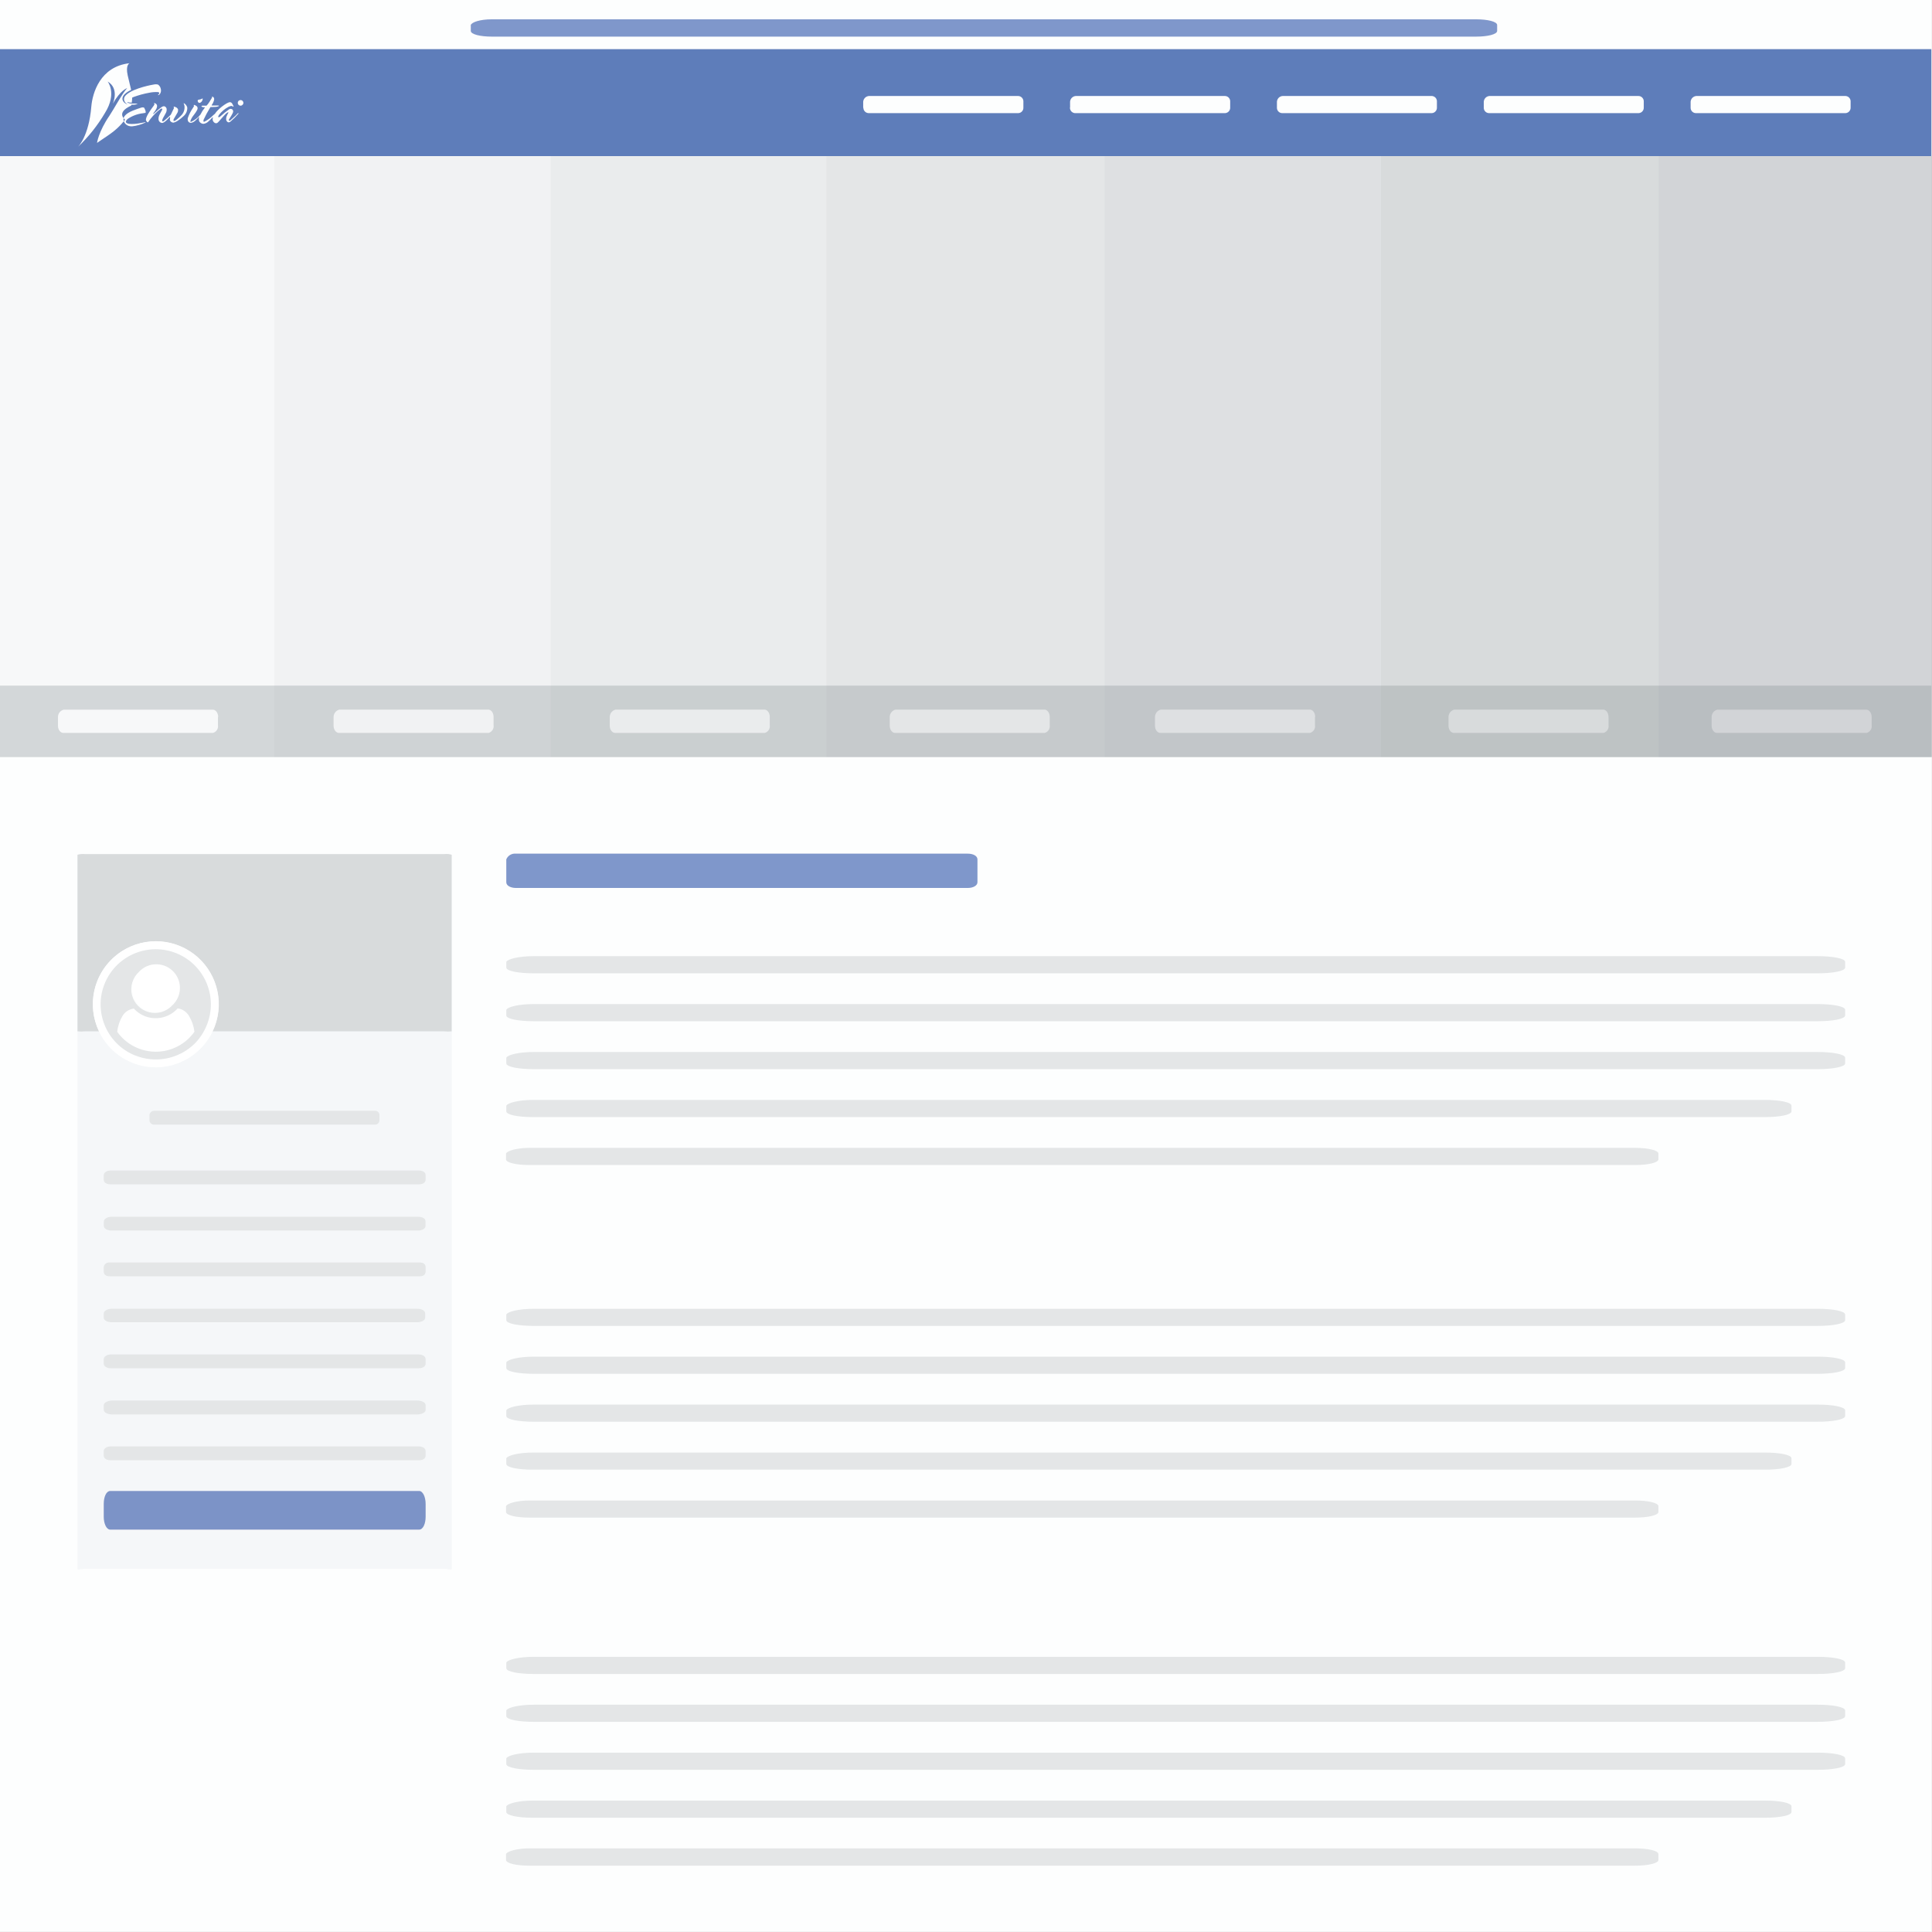
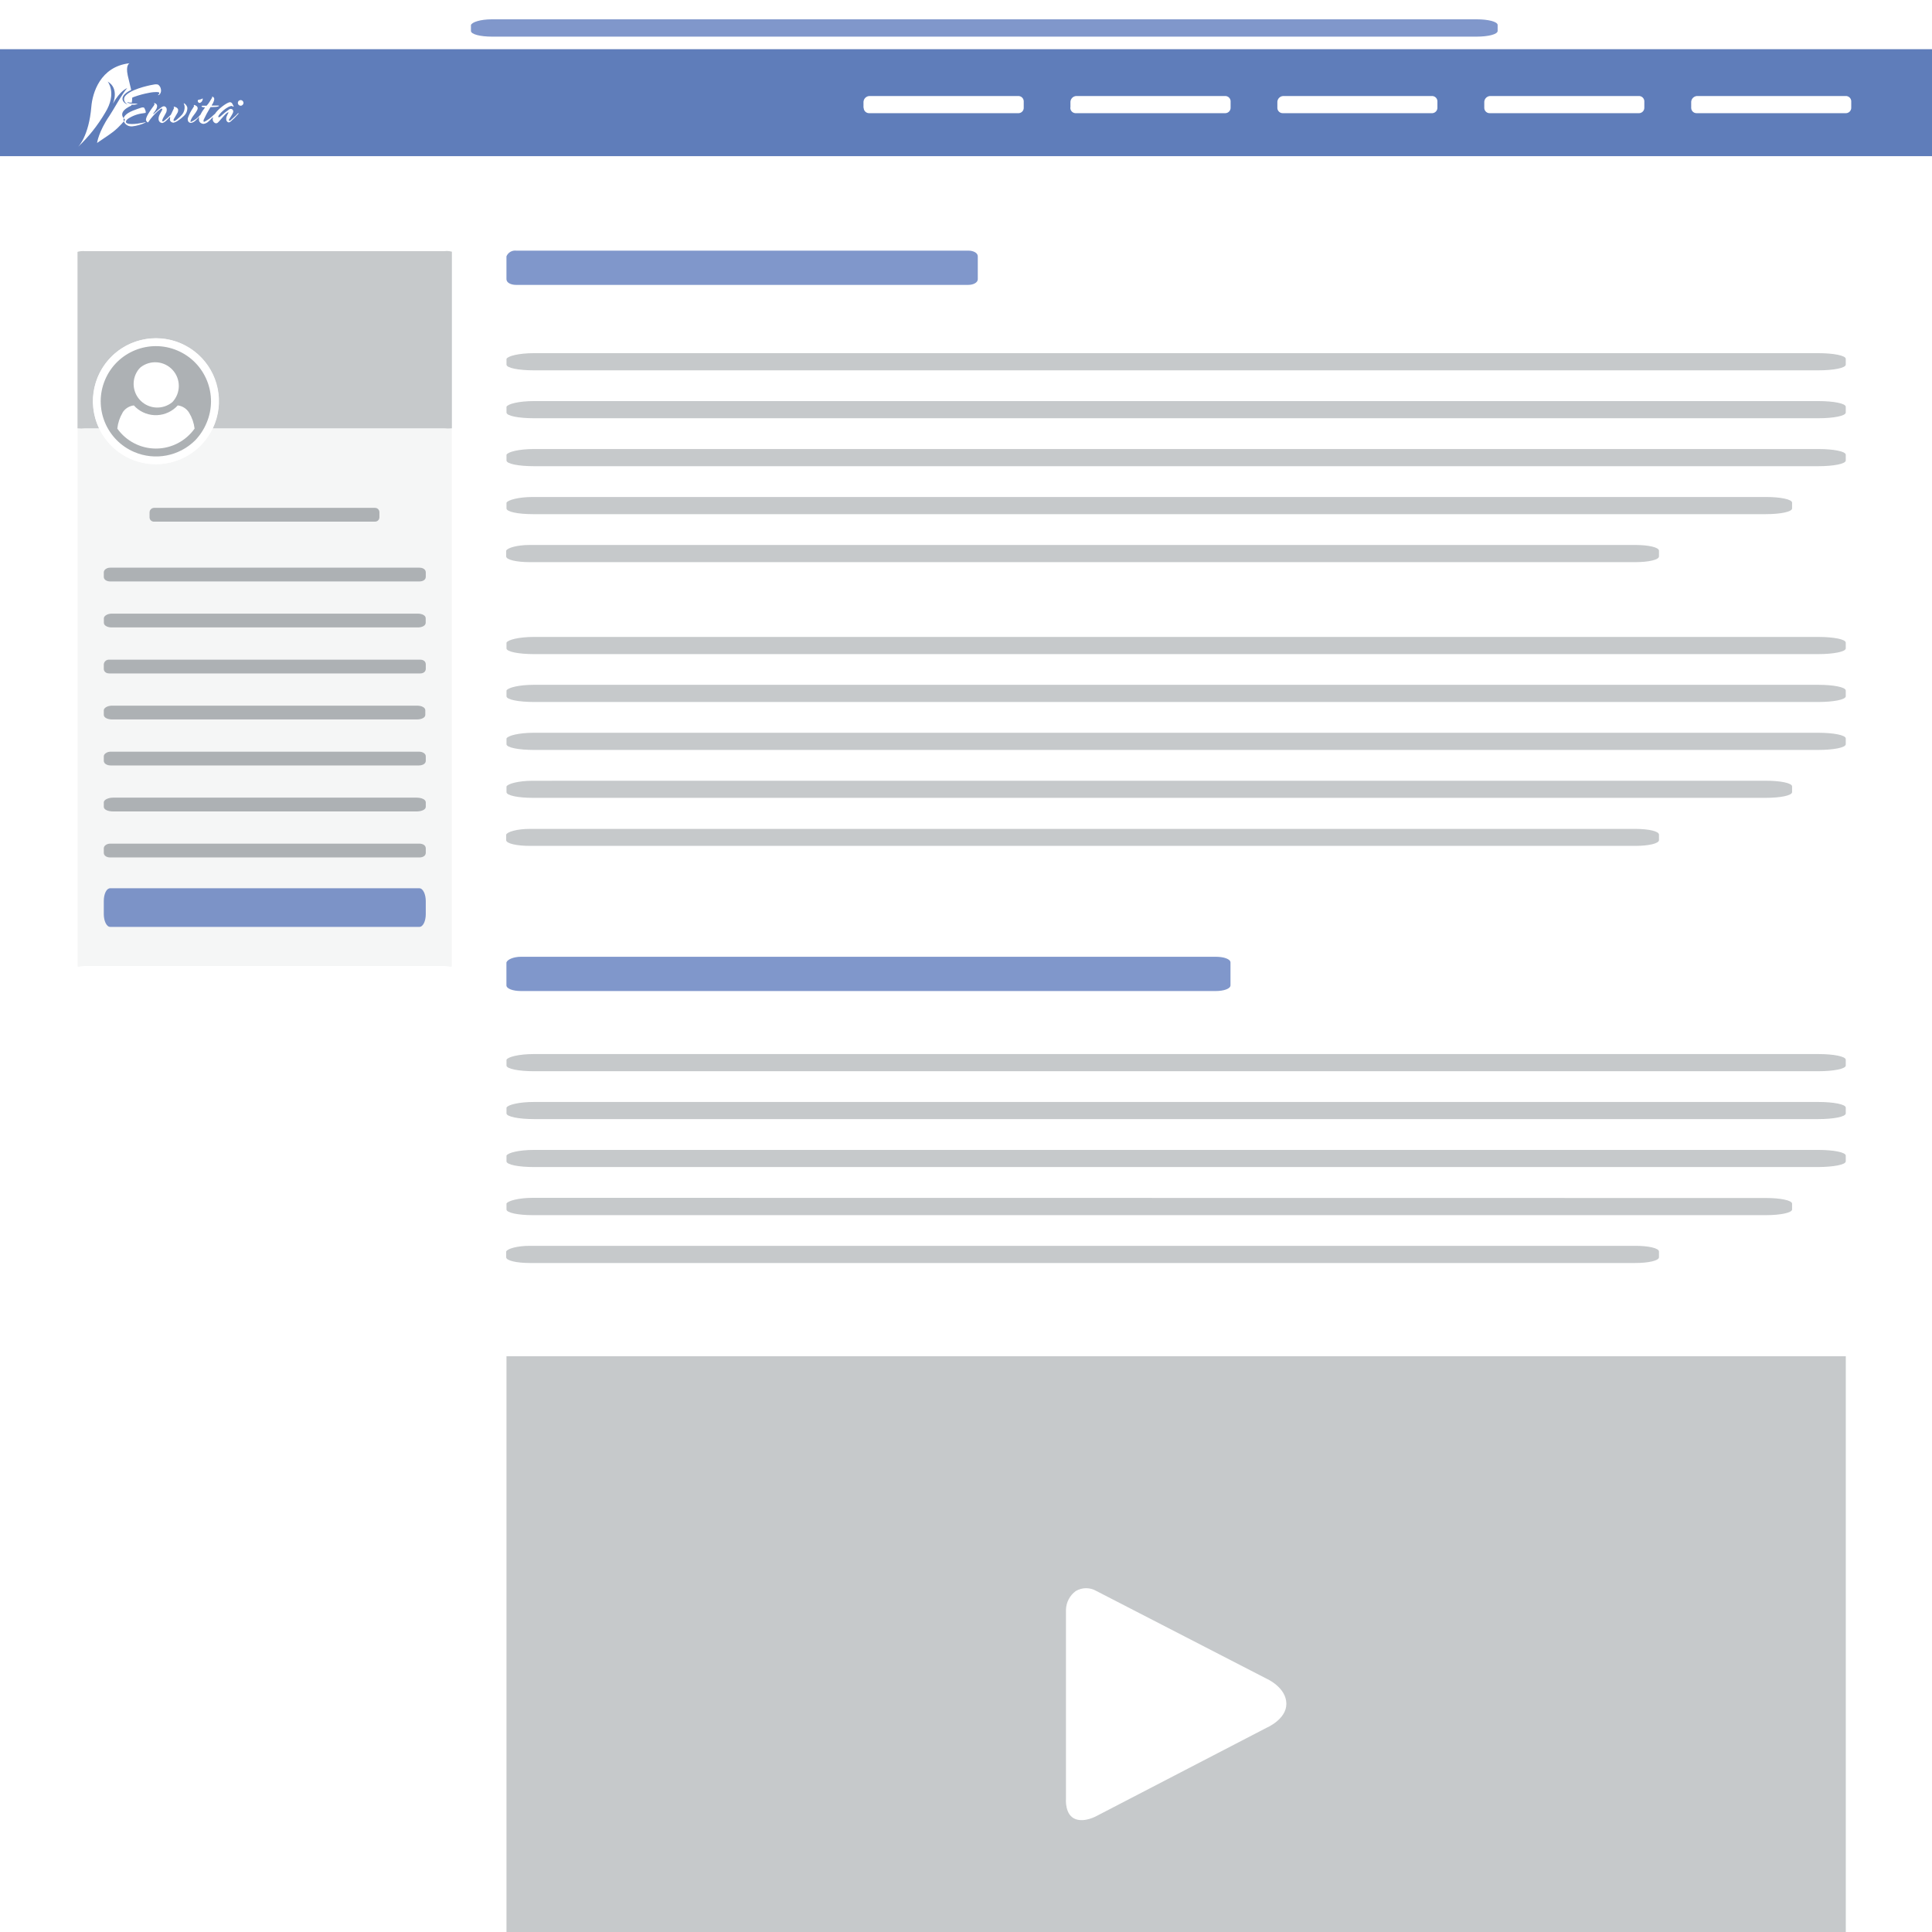
- <svg xmlns="http://www.w3.org/2000/svg" viewBox="0 0 500.17 500">
-   <g id="43ed68b1-4323-469d-b6e3-fbfd8983d983" data-name="Layer 5">
-     <rect width="500" height="500" fill="#fdfefe" />
+ <svg xmlns="http://www.w3.org/2000/svg" viewBox="0 0 500 500">
+   <g id="cd578768-1cd5-4e3f-805a-12860c86fe86" data-name="Layer 5">
+     <rect width="500" height="500" fill="#fff" />
  </g>
-   <g id="c49b2093-3951-48d4-a180-7d50352500a3" data-name="Envita">
-     <rect y="40.41" width="71" height="155.59" fill="#80888e" opacity="0.05" />
-     <rect x="71" y="40.41" width="71.57" height="155.59" fill="#80888e" opacity="0.1" />
-     <rect x="142.57" y="40.41" width="71.33" height="155.59" fill="#80888e" opacity="0.15" />
-     <rect x="213.91" y="40.41" width="72.06" height="155.59" fill="#80888e" opacity="0.2" />
-     <rect x="285.96" y="40.41" width="71.54" height="155.59" fill="#80888e" opacity="0.25" />
-     <rect x="357.5" y="40.41" width="71.87" height="155.59" fill="#80888e" opacity="0.3" />
-     <rect x="429.37" y="40.41" width="70.8" height="155.59" fill="#80888e" opacity="0.35" />
-     <path d="M115,267H55a16.24,16.24,0,0,1-29.39,0H22a8.9,8.9,0,0,1-1.94,0V406.14c0,.43.72,0,1.94,0h93c1.16,0,1.94.43,1.94,0V267A9.14,9.14,0,0,1,115,267ZM38.7,288.76a1.2,1.2,0,0,1,1.19-1.19H97a1.13,1.13,0,0,1,1.19,1.19V290A1.12,1.12,0,0,1,97,291.14H39.89A1.12,1.12,0,0,1,38.7,290ZM26.86,340c0-.59.95-1.19,2.14-1.19h78.93c1.19,0,2.14.48,2.14,1.19v1.19c0,.72-.95,1.19-2.14,1.19H29c-1.19,0-2.14-.47-2.14-1.19Zm83.33,52.74c0,1.79-.71,3.33-1.67,3.33h-80c-.95,0-1.66-1.54-1.66-3.33v-3.33c0-1.91.71-3.34,1.66-3.34h80c1,0,1.67,1.55,1.67,3.34Zm0-15.83c0,.71-.71,1.19-1.67,1.19h-80c-.95,0-1.66-.48-1.66-1.19v-1.19c0-.6.71-1.19,1.66-1.19h80c1,0,1.67.47,1.67,1.19Zm0-11.91c0,.72-1.07,1.19-2.38,1.19H29.24c-1.31,0-2.38-.47-2.38-1.19v-1.19c0-.59,1.07-1.19,2.38-1.19h78.57c1.31,0,2.38.48,2.38,1.19Zm0-11.9c0,.71-.83,1.19-1.78,1.19H28.64c-.95,0-1.78-.48-1.78-1.19v-1.19c0-.6.83-1.19,1.78-1.19h79.77c1,0,1.78.47,1.78,1.19Zm0-23.81c0,.71-.59,1.19-1.43,1.19H28.29c-.84,0-1.43-.48-1.43-1.19v-1.19a1.33,1.33,0,0,1,1.43-1.19h80.47c.84,0,1.43.47,1.43,1.19Zm0-11.91c0,.72-1,1.19-2,1.19H28.88c-1.07,0-2-.47-2-1.19v-1.19c0-.59.95-1.19,2-1.19h79.29c1.07,0,2,.48,2,1.19Zm0-11.9c0,.71-.71,1.19-1.67,1.19h-80c-.95,0-1.66-.48-1.66-1.19v-1.19c0-.6.71-1.19,1.66-1.19h80c1,0,1.67.47,1.67,1.19Z" fill="#d6dde6" fill-opacity="0.7" opacity="0.3" />
-     <path d="M115,221.11H22a5.38,5.38,0,0,0-1.94.17V267A8.9,8.9,0,0,0,22,267h3.62A16.28,16.28,0,1,1,55,267h60a9.14,9.14,0,0,0,1.94,0V221.28A4.87,4.87,0,0,0,115,221.11Z" fill="#80888e" opacity="0.3" />
+   <g id="125fbc95-7e2b-4485-a225-922f275e9ca6" data-name="Envita">
+     <path d="M115,110.81H55a16.24,16.24,0,0,1-29.39,0H22a8.9,8.9,0,0,1-1.94,0V250c0,.43.72,0,1.94,0h93c1.16,0,1.94.43,1.94,0V110.81A9.14,9.14,0,0,1,115,110.81ZM38.7,132.62a1.2,1.2,0,0,1,1.19-1.19H97a1.13,1.13,0,0,1,1.19,1.19v1.19A1.12,1.12,0,0,1,97,135H39.89a1.12,1.12,0,0,1-1.19-1.19ZM26.86,183.81c0-.59.95-1.19,2.14-1.19h78.93c1.19,0,2.14.48,2.14,1.19V185c0,.72-.95,1.19-2.14,1.19H29c-1.19,0-2.14-.47-2.14-1.19Zm83.33,52.74c0,1.78-.71,3.33-1.67,3.33h-80c-.95,0-1.66-1.55-1.66-3.33v-3.33c0-1.91.71-3.34,1.66-3.34h80c1,0,1.67,1.55,1.67,3.34Zm0-15.83c0,.71-.71,1.19-1.67,1.19h-80c-.95,0-1.66-.48-1.66-1.19v-1.19c0-.6.71-1.2,1.66-1.2h80c1,0,1.67.48,1.67,1.2Zm0-11.91c0,.72-1.07,1.19-2.38,1.19H29.24c-1.31,0-2.38-.47-2.38-1.19v-1.19c0-.59,1.07-1.19,2.38-1.19h78.57c1.31,0,2.38.48,2.38,1.19Zm0-11.9c0,.71-.83,1.19-1.78,1.19H28.64c-.95,0-1.78-.48-1.78-1.19v-1.19c0-.6.83-1.19,1.78-1.19h79.77c1,0,1.78.47,1.78,1.19Zm0-23.81c0,.71-.59,1.19-1.43,1.19H28.29c-.84,0-1.43-.48-1.43-1.19v-1.19a1.33,1.33,0,0,1,1.43-1.19h80.47c.84,0,1.43.47,1.43,1.19Zm0-11.91c0,.72-1,1.19-2,1.19H28.88c-1.07,0-2-.47-2-1.19V160c0-.59.95-1.19,2-1.19h79.29c1.07,0,2,.48,2,1.19Zm0-11.9c0,.71-.71,1.19-1.67,1.19h-80c-.95,0-1.66-.48-1.66-1.19V148.1c0-.6.71-1.19,1.66-1.19h80c1,0,1.67.47,1.67,1.19Z" fill="#5b6369" opacity="0.06" />
+     <path d="M115,65H22a5.38,5.38,0,0,0-1.94.17v45.67a8.9,8.9,0,0,0,1.94,0h3.62a16.28,16.28,0,1,1,29.39,0h60a9.14,9.14,0,0,0,1.94,0V65.14A4.87,4.87,0,0,0,115,65Z" fill="#5b6369" opacity="0.35" />
    <path d="M0,40.41H500V12.73H0Zm437.68-12.6V26.33a1.61,1.61,0,0,1,1.48-1.48h38.46a1.39,1.39,0,0,1,1.48,1.29v1.67a1.4,1.4,0,0,1-1.3,1.48H439.16a1.39,1.39,0,0,1-1.48-1.3A.54.54,0,0,1,437.68,27.81Zm-53.55,0V26.33a1.59,1.59,0,0,1,1.48-1.48h38.46a1.39,1.39,0,0,1,1.48,1.29v1.67a1.4,1.4,0,0,1-1.3,1.48H385.61a1.39,1.39,0,0,1-1.48-1.3A.54.54,0,0,1,384.13,27.81Zm-53.55,0V26.33a1.59,1.59,0,0,1,1.48-1.48h38.46A1.39,1.39,0,0,1,372,26.14v1.67a1.4,1.4,0,0,1-1.3,1.48H332.06a1.39,1.39,0,0,1-1.48-1.3A.54.54,0,0,1,330.58,27.81Zm-53.55,0V26.33a1.59,1.59,0,0,1,1.48-1.48H317a1.39,1.39,0,0,1,1.48,1.29v1.67a1.4,1.4,0,0,1-1.3,1.48H278.51A1.39,1.39,0,0,1,277,28,.54.54,0,0,1,277,27.81Zm-53.56,0V26.33A1.61,1.61,0,0,1,225,24.85h38.47a1.39,1.39,0,0,1,1.47,1.29.6.6,0,0,1,0,.19v1.48a1.38,1.38,0,0,1-1.29,1.48H225a1.4,1.4,0,0,1-1.48-1.3ZM37.62,29.23s-.18,0-.54.08a8.92,8.92,0,0,0-4,1.46c-.25.21-.86.81-.21,1.13,1.15.57,4.63-.25,4.71-.27s.12,0,.09.08a10.5,10.5,0,0,1-3.47,1,2.69,2.69,0,0,1-.69-.06A2,2,0,0,1,32,31.24a1.45,1.45,0,0,1,.38-1.34c.83-1,3.13-1.68,4.06-2s1,.19,1,.25a1.87,1.87,0,0,1,.28.82C37.74,29.18,37.66,29.21,37.62,29.23ZM62.28,25.9a.73.73,0,1,1-.73.73A.73.73,0,0,1,62.28,25.9ZM51.19,26c0-.13.16-.18.36-.21a2,2,0,0,0,.64-.18c.11-.06.18-.14.23-.12s.07.07.06.14a1.37,1.37,0,0,1-.21.58,1,1,0,0,1-.58.43.46.46,0,0,1-.41-.22A.45.45,0,0,1,51.19,26Zm-2.56,4.53A10.55,10.55,0,0,1,49.91,28c.06-.1.28-.44.32-.53s0-.11-.07-.14a.1.1,0,0,1,0-.13s.11-.06.28,0a3.21,3.21,0,0,1,.37.21.71.71,0,0,1,.35.62c0,.57-1,1.74-1.29,2.15s-.66,1.15-.56,1.3.15.05.28,0a6.46,6.46,0,0,0,2.29-1.8A9.33,9.33,0,0,1,53,27.9s.08-.12.07-.13-.05,0-.1,0a1.26,1.26,0,0,1-.71-.12.18.18,0,0,1-.09-.16c0-.1.15-.13.22-.13h1a.09.09,0,0,0,.07,0,5.31,5.31,0,0,0,.77-1c.19-.29.63-1,.66-1.07s0-.09,0-.13a.09.09,0,0,1,0-.1A.15.15,0,0,1,55,25a1.42,1.42,0,0,1,.26.17.61.61,0,0,1,.19.48,2,2,0,0,1-.25.85c0,.11-.36.64-.4.71s0,.11,0,.11l.75,0h1c.1,0,.11.05.11.08s0,.08-.16.13a2.13,2.13,0,0,1-.63.14l-1.14.05a.38.38,0,0,0-.24,0,.48.48,0,0,0-.09.14A28.79,28.79,0,0,0,52.71,31c0,.11-.09.38,0,.47s.09.08.26,0a8.14,8.14,0,0,0,2.23-1.64c.08-.08.42-.33.45-.38.63-1.08,2.93-2.88,3.82-3a.71.71,0,0,1,.66.41,5.65,5.65,0,0,1,.3.56.12.12,0,0,1,0,.17.09.09,0,0,1-.14,0l-.13-.1a.54.54,0,0,0-.35-.06,3.12,3.12,0,0,0-.68.24,7.56,7.56,0,0,0-2.43,2.07c-.08.12-.28.43-.17.58s.47-.12.64-.29a19.77,19.77,0,0,1,2.19-1.76.74.74,0,0,1,.78.05.71.71,0,0,1,.19.73c0,.21-.86,1.59-1,1.79s-.15.27,0,.39.22,0,.32-.08S60.94,30,61,29.93s.49-.5.56-.58.12-.11.15-.08,0,.1,0,.17a17.45,17.45,0,0,1-2,2c-.12.11-.45.34-.74.17a.84.84,0,0,1-.42-.67,1.8,1.8,0,0,1,.1-.79c.06-.18.43-.9.46-.95s0-.12,0-.14-.07,0-.25.08c-.74.44-2.23,2.51-2.66,2.72a.74.74,0,0,1-.53,0,1.13,1.13,0,0,1-.63-1,1.68,1.68,0,0,1,.06-.4.32.32,0,0,0,0-.13s0,0-.12.09a10,10,0,0,1-1,1,2.25,2.25,0,0,1-1.22.63,1.22,1.22,0,0,1-1.23-.76,2.24,2.24,0,0,1,0-.93.13.13,0,0,0,0-.09s0,0-.08.05a7.61,7.61,0,0,1-.79.82,2.24,2.24,0,0,1-1.17.66.81.81,0,0,1-.79-.4A1.35,1.35,0,0,1,48.63,30.53ZM42.75,27.6a.92.92,0,0,1,.38.54,1.79,1.79,0,0,1-.25,1.21c-.05.1-.62,1.11-.69,1.25s-.31.68-.15.79.29,0,.43-.12a21.37,21.37,0,0,0,1.71-1.53c.12-.12.55-1.2.84-1.73.08-.15,0-.19-.05-.26s0-.17.11-.15a2.51,2.51,0,0,1,.34.11,1.17,1.17,0,0,1,.66.56,1.45,1.45,0,0,1-.13.89c-.11.25-.88,1.45-1,1.72,0,.1-.08.32,0,.41.27.26,1.53-.95,1.87-1.31a3,3,0,0,0,.93-2.63,4.67,4.67,0,0,0-.21-.63s0,0,.08,0a1.79,1.79,0,0,1,.86,1.1,2.71,2.71,0,0,1-.91,2.2A10.82,10.82,0,0,1,46.1,31.2a3.34,3.34,0,0,1-1.14.54.93.93,0,0,1-1-.72c0-.28.13-.65.06-.73s-.06,0-.09,0-1.29,1.59-2,1.54a1,1,0,0,1-.89-1,1.91,1.91,0,0,1,.11-.79,4.4,4.4,0,0,1,.34-.73c.15-.26.31-.56.43-.78s.11-.36,0-.41-.26,0-.4.12-.58.46-.76.61a15.75,15.75,0,0,0-2.29,2.6c0,.11-.09.2-.16.21s-.15,0-.24-.1a1,1,0,0,1-.27-.42c-.23-.74,1.28-2.8,1.71-3.39A3.41,3.41,0,0,0,40,27a.18.18,0,0,0-.1-.18.09.09,0,0,1,.09-.15,2,2,0,0,1,.36.17c.52.39.26,1,.17,1.23a5,5,0,0,1-.57.93c-.12.15-.33.41-.27.47s.1,0,.16-.06.29-.27.55-.5a13.72,13.72,0,0,1,1.52-1.24C42.4,27.37,42.67,27.56,42.75,27.6Zm-19.11,0c.29-3.46,2.26-10.38,9.88-11.23,0,0-1.06.42-.46,3.15.37,1.72.92,3.71.89,3.75s-2.59,1.08-2.21,2.6A1.67,1.67,0,0,0,33.11,27a1.45,1.45,0,0,1-1-1.24c0-.2-.07-.68.73-1.35,2-1.67,6.72-2.5,6.93-2.52a2.45,2.45,0,0,1,1.13,0,1.74,1.74,0,0,1,.73,1.14,1.55,1.55,0,0,1-.22,1.28.71.71,0,0,1-.43.33c-.09,0-.1-.1,0-.16a.85.85,0,0,0,.24-.3c0-.08.07-.29-.33-.34a8.72,8.72,0,0,0-2.3.18,24.5,24.5,0,0,0-3.92,1.06l-.45.19a10.21,10.21,0,0,1-.11,1.31,3.59,3.59,0,0,1-1.19-.18c.14.3.75.43,1.41.41a4.42,4.42,0,0,1,1.31.09c0,.07-.75.19-.82.2a4.65,4.65,0,0,1-.83,0c0,.08,0,.2,0,.22-.42.24-3.86,1.62-1.62,3.68a18.25,18.25,0,0,1-4.31,4c-1,.71-2.25,1.5-2.94,2,0,0,.37-2.9,3.23-7.07,1-1.46,3.34-5.83,4.57-7.12,0,0-1.74.52-3.72,4.05,0,0,1.8-3.92-1.34-5.76,0,0,2.51,3-.66,8.1a40.27,40.27,0,0,1-7,8.81S23,35.35,23.64,27.6Z" fill="#2a51a3" opacity="0.75" />
-     <path d="M250.56,221h-117a2.42,2.42,0,0,0-2.49,1.48v5.92c0,.88,1.11,1.48,2.49,1.48h117c1.36,0,2.49-.6,2.49-1.48v-5.92C253.05,221.59,251.94,221,250.56,221Z" fill="#5674b9" opacity="0.75" />
-     <path d="M470.6,247.54H138.16c-3.86,0-6.75.74-7.08,1.48v1.48c0,.89,3.22,1.48,7.08,1.48H470.6c3.86,0,7.08-.59,7.08-1.48V249C477.68,248.14,474.46,247.54,470.6,247.54Z" fill="#80888e" opacity="0.2" />
+     <path d="M250.56,64.86h-117a2.42,2.42,0,0,0-2.49,1.48v5.92c0,.88,1.11,1.47,2.49,1.47h117c1.36,0,2.49-.59,2.49-1.47V66.34C253.05,65.45,251.94,64.86,250.56,64.86Z" fill="#5674b9" opacity="0.75" />
+     <path d="M314.62,247.61H134.88c-2.07,0-3.59.74-3.82,1.48V255c0,.89,1.71,1.48,3.82,1.48H314.62c2.09,0,3.83-.59,3.83-1.48v-5.91C318.45,248.2,316.74,247.61,314.62,247.61Z" fill="#5674b9" opacity="0.75" />
+     <path d="M470.6,91.4H138.16c-3.86,0-6.75.74-7.08,1.48v1.48c0,.89,3.22,1.48,7.08,1.48H470.6c3.86,0,7.08-.59,7.08-1.48V92.88C477.68,92,474.46,91.4,470.6,91.4Z" fill="#5b6369" opacity="0.35" />
    <path d="M127.3,5c-3,0-5.17.74-5.42,1.48V8c0,.89,2.47,1.48,5.42,1.48H382.16c3,0,5.43-.59,5.43-1.48V6.48c0-.89-2.47-1.48-5.43-1.48Z" fill="#5674b9" opacity="0.75" />
-     <path d="M138.16,264.38H470.6c3.86,0,7.08-.59,7.08-1.48v-1.48c0-.89-3.22-1.48-7.08-1.48H138.16c-3.86,0-6.75.74-7.08,1.48v1.48C131.08,263.79,134.3,264.38,138.16,264.38Z" fill="#80888e" opacity="0.2" />
-     <path d="M477.68,275.31v-1.48c0-.89-3.22-1.48-7.08-1.48H138.16c-3.86,0-6.75.74-7.08,1.48v1.48c0,.89,3.22,1.48,7.08,1.48H470.6C474.46,276.79,477.68,276.2,477.68,275.31Z" fill="#80888e" opacity="0.2" />
-     <path d="M137.87,284.76c-3.71,0-6.48.8-6.79,1.48v1.48c0,.89,3.08,1.48,6.79,1.48H457c3.7,0,6.79-.59,6.79-1.48v-1.48c0-.89-3.09-1.48-6.79-1.48Z" fill="#80888e" opacity="0.2" />
-     <path d="M131,300.13c0,.89,2.76,1.48,6.08,1.48H423.27c3.32,0,6.07-.59,6.07-1.48v-1.48c0-.88-2.75-1.48-6.07-1.48H137.08c-3.22,0-5.79.74-6.08,1.48Z" fill="#80888e" opacity="0.2" />
-     <path d="M470.6,338.83H138.16c-3.86,0-6.75.74-7.08,1.48v1.47c0,.89,3.22,1.48,7.08,1.48H470.6c3.86,0,7.08-.59,7.08-1.48v-1.47C477.68,339.42,474.46,338.83,470.6,338.83Z" fill="#80888e" opacity="0.2" />
-     <path d="M138.16,355.66H470.6c3.86,0,7.08-.59,7.08-1.48V352.7c0-.89-3.22-1.48-7.08-1.48H138.16c-3.86,0-6.75.74-7.08,1.48v1.48C131.08,355.07,134.3,355.66,138.16,355.66Z" fill="#80888e" opacity="0.2" />
-     <path d="M477.68,366.59v-1.48c0-.88-3.22-1.48-7.08-1.48H138.16c-3.86,0-6.75.74-7.08,1.48v1.48c0,.89,3.22,1.48,7.08,1.48H470.6C474.46,368.07,477.68,367.48,477.68,366.59Z" fill="#80888e" opacity="0.2" />
-     <path d="M137.87,376.05c-3.71,0-6.48.79-6.79,1.47V379c0,.89,3.08,1.48,6.79,1.48H457c3.7,0,6.79-.59,6.79-1.48v-1.48c0-.88-3.09-1.47-6.79-1.47Z" fill="#80888e" opacity="0.2" />
-     <path d="M131,391.42c0,.88,2.76,1.47,6.08,1.47H423.27c3.32,0,6.07-.59,6.07-1.47v-1.48c0-.89-2.75-1.48-6.07-1.48H137.08c-3.22,0-5.79.74-6.08,1.48Z" fill="#80888e" opacity="0.2" />
-     <path d="M470.6,428.93H138.16c-3.86,0-6.75.74-7.08,1.48v1.48c0,.89,3.22,1.48,7.08,1.48H470.6c3.86,0,7.08-.59,7.08-1.48v-1.48C477.68,429.52,474.46,428.93,470.6,428.93Z" fill="#80888e" opacity="0.2" />
-     <path d="M138.16,445.76H470.6c3.86,0,7.08-.59,7.08-1.48v-1.47c0-.89-3.22-1.48-7.08-1.48H138.16c-3.86,0-6.75.74-7.08,1.48v1.47C131.08,445.17,134.3,445.76,138.16,445.76Z" fill="#80888e" opacity="0.2" />
-     <path d="M477.68,456.7v-1.48c0-.89-3.22-1.48-7.08-1.48H138.16c-3.86,0-6.75.74-7.08,1.48v1.48c0,.88,3.22,1.48,7.08,1.48H470.6C474.46,458.18,477.68,457.58,477.68,456.7Z" fill="#80888e" opacity="0.2" />
-     <path d="M137.87,466.15c-3.71,0-6.48.8-6.79,1.48v1.48c0,.88,3.08,1.48,6.79,1.48H457c3.7,0,6.79-.6,6.79-1.48v-1.48c0-.89-3.09-1.48-6.79-1.48Z" fill="#80888e" opacity="0.2" />
-     <path d="M131,481.52c0,.89,2.76,1.48,6.08,1.48H423.27c3.32,0,6.07-.59,6.07-1.48V480c0-.89-2.75-1.48-6.07-1.48H137.08c-3.22,0-5.79.74-6.08,1.48Z" fill="#80888e" opacity="0.2" />
-     <path d="M333.33,177.5H0V196H500V177.5H333.33Zm-276.9,8.24v2a1.78,1.78,0,0,1-1.3,2H16.49c-.77.07-1.43-.72-1.48-1.76a1,1,0,0,1,0-.25v-2a1.94,1.94,0,0,1,1.48-2H55c.76-.07,1.43.72,1.48,1.76Zm71.35,0v2a1.79,1.79,0,0,1-1.29,2H87.84c-.76.07-1.43-.72-1.48-1.76v-2.27a2,2,0,0,1,1.48-2H126.3c.77-.07,1.43.72,1.48,1.76A1,1,0,0,1,127.78,185.74Zm71.5,0v2a1.79,1.79,0,0,1-1.29,2H159.34c-.76.07-1.43-.72-1.48-1.76v-2.27a2,2,0,0,1,1.48-2H197.8c.77-.07,1.43.72,1.48,1.76A1,1,0,0,1,199.28,185.74Zm72.48,0v2a1.79,1.79,0,0,1-1.29,2H231.82c-.76.07-1.43-.72-1.48-1.76v-2.27a2,2,0,0,1,1.48-2h38.46c.77-.07,1.43.72,1.48,1.76A1,1,0,0,1,271.76,185.74Zm68.67,0v2a1.78,1.78,0,0,1-1.3,2H300.49c-.77.07-1.43-.72-1.48-1.76v-2.27a2,2,0,0,1,1.48-2H339c.77-.07,1.43.72,1.48,1.76Zm76,0v2a1.79,1.79,0,0,1-1.29,2H376.48c-.76.07-1.43-.72-1.48-1.76v-2.27a2,2,0,0,1,1.48-2h38.46c.77-.07,1.43.72,1.48,1.76A1,1,0,0,1,416.42,185.74Zm68.12,0v2a1.78,1.78,0,0,1-1.3,2H444.6c-.77.07-1.43-.72-1.48-1.76a1,1,0,0,1,0-.25v-2a1.94,1.94,0,0,1,1.48-2h38.46c.77-.07,1.43.72,1.48,1.76Z" fill="#80888e" opacity="0.3" />
-     <path d="M108.52,303.05h-80c-.95,0-1.66.59-1.66,1.19v1.19c0,.71.71,1.19,1.66,1.19h80c1,0,1.67-.48,1.67-1.19v-1.19C110.19,303.52,109.48,303.05,108.52,303.05Z" fill="#80888e" opacity="0.2" />
-     <path d="M108.52,374.48h-80c-.95,0-1.66.59-1.66,1.19v1.19c0,.71.71,1.19,1.66,1.19h80c1,0,1.67-.48,1.67-1.19v-1.19C110.19,375,109.48,374.48,108.52,374.48Z" fill="#80888e" opacity="0.2" />
-     <path d="M39.89,291.14H97A1.12,1.12,0,0,0,98.23,290v-1.19A1.13,1.13,0,0,0,97,287.57H39.89a1.2,1.2,0,0,0-1.19,1.19V290A1.12,1.12,0,0,0,39.89,291.14Z" fill="#80888e" opacity="0.2" />
-     <path d="M108.52,386h-80c-.95,0-1.66,1.43-1.66,3.34v3.33c0,1.79.71,3.33,1.66,3.33h80c1,0,1.67-1.54,1.67-3.33v-3.33C110.19,387.57,109.48,386,108.52,386Z" fill="#e8e8e8" fill-opacity="0.7" />
-     <path d="M108.52,386h-80c-.95,0-1.66,1.43-1.66,3.34v3.33c0,1.79.71,3.33,1.66,3.33h80c1,0,1.67-1.54,1.67-3.33v-3.33C110.19,387.57,109.48,386,108.52,386Z" fill="#5674b9" opacity="0.75" />
-     <path d="M108.17,315H28.88c-1.07,0-2,.6-2,1.19v1.19c0,.72.95,1.19,2,1.19h79.29c1.07,0,2-.47,2-1.19v-1.19C110.19,315.43,109.24,315,108.17,315Z" fill="#80888e" opacity="0.2" />
-     <path d="M108.76,326.86H28.29a1.33,1.33,0,0,0-1.43,1.19v1.19c0,.71.59,1.19,1.43,1.19h80.47c.84,0,1.43-.48,1.43-1.19v-1.19C110.19,327.33,109.6,326.86,108.76,326.86Z" fill="#80888e" opacity="0.2" />
-     <path d="M29,342.33h78.93c1.19,0,2.14-.47,2.14-1.19V340c0-.71-.95-1.19-2.14-1.19H29c-1.19,0-2.14.6-2.14,1.19v1.19C26.86,341.86,27.81,342.33,29,342.33Z" fill="#80888e" opacity="0.2" />
-     <path d="M108.41,350.67H28.64c-.95,0-1.78.59-1.78,1.19v1.19c0,.71.83,1.19,1.78,1.19h79.77c1,0,1.78-.48,1.78-1.19v-1.19C110.19,351.14,109.36,350.67,108.41,350.67Z" fill="#80888e" opacity="0.2" />
-     <path d="M107.81,362.57H29.24c-1.31,0-2.38.6-2.38,1.19V365c0,.72,1.07,1.19,2.38,1.19h78.57c1.31,0,2.38-.47,2.38-1.19v-1.19C110.19,363.05,109.12,362.57,107.81,362.57Z" fill="#80888e" opacity="0.2" />
-     <path d="M34.62,270.85a12.29,12.29,0,0,0,15.72-3.79A10.29,10.29,0,0,0,48.92,263,4,4,0,0,0,46,261.06a7.65,7.65,0,0,1-10.81.52c-.18-.17-.35-.34-.51-.52A4,4,0,0,0,31.72,263a10.29,10.29,0,0,0-1.42,4.11A12.13,12.13,0,0,0,34.62,270.85Z" fill="#fff" />
-     <path d="M40.35,276.27A16.3,16.3,0,1,0,25.65,267,16.25,16.25,0,0,0,40.35,276.27ZM27.19,265.55A14.28,14.28,0,0,1,45.9,246.84a14.29,14.29,0,0,1,7.6,18.71,14.65,14.65,0,0,1-3,4.56,14.37,14.37,0,0,1-15.68,3.05A14.06,14.06,0,0,1,27.19,265.55Z" fill="#fff" />
-     <path d="M44.68,260.24h0a6.12,6.12,0,0,0-8.24-9.05q-.21.19-.39.39a6.12,6.12,0,1,0,8.66,8.66Z" fill="#fff" />
-     <path d="M34.79,273.16a14.37,14.37,0,0,0,15.68-3.05,14.65,14.65,0,0,0,3-4.56,14.27,14.27,0,1,0-18.71,7.61ZM36,251.58q.18-.2.39-.39a6.12,6.12,0,0,1,8.24,9.05h0A6.12,6.12,0,1,1,36,251.58ZM31.72,263a4,4,0,0,1,2.94-1.89c.16.18.33.35.51.52A7.65,7.65,0,0,0,46,261.06,4,4,0,0,1,48.92,263a10.29,10.29,0,0,1,1.42,4.11,12.26,12.26,0,0,1-20,0A10.29,10.29,0,0,1,31.72,263Z" fill="#80888e" opacity="0.2" />
+     <path d="M138.16,108.24H470.6c3.86,0,7.08-.59,7.08-1.48v-1.48c0-.89-3.22-1.48-7.08-1.48H138.16c-3.86,0-6.75.74-7.08,1.48v1.48C131.08,107.65,134.3,108.24,138.16,108.24Z" fill="#5b6369" opacity="0.35" />
+     <path d="M477.68,119.17v-1.48c0-.89-3.22-1.48-7.08-1.48H138.16c-3.86,0-6.75.74-7.08,1.48v1.48c0,.89,3.22,1.48,7.08,1.48H470.6C474.46,120.65,477.68,120.06,477.68,119.17Z" fill="#5b6369" opacity="0.35" />
+     <path d="M137.87,128.62c-3.71,0-6.48.8-6.79,1.48v1.48c0,.89,3.08,1.48,6.79,1.48H457c3.7,0,6.79-.59,6.79-1.48V130.1c0-.89-3.09-1.48-6.79-1.48Z" fill="#5b6369" opacity="0.35" />
+     <path d="M131,144c0,.89,2.76,1.48,6.08,1.48H423.27c3.32,0,6.07-.59,6.07-1.48v-1.48c0-.88-2.75-1.48-6.07-1.48H137.08c-3.22,0-5.79.74-6.08,1.48Z" fill="#5b6369" opacity="0.35" />
+     <path d="M470.6,164.84H138.16c-3.86,0-6.75.74-7.08,1.48v1.48c0,.88,3.22,1.48,7.08,1.48H470.6c3.86,0,7.08-.6,7.08-1.48v-1.48C477.68,165.43,474.46,164.84,470.6,164.84Z" fill="#5b6369" opacity="0.35" />
+     <path d="M138.16,181.67H470.6c3.86,0,7.08-.59,7.08-1.48v-1.48c0-.88-3.22-1.48-7.08-1.48H138.16c-3.86,0-6.75.74-7.08,1.48v1.48C131.08,181.08,134.3,181.67,138.16,181.67Z" fill="#5b6369" opacity="0.35" />
+     <path d="M477.68,192.6v-1.48c0-.88-3.22-1.48-7.08-1.48H138.16c-3.86,0-6.75.74-7.08,1.48v1.48c0,.89,3.22,1.48,7.08,1.48H470.6C474.46,194.08,477.68,193.49,477.68,192.6Z" fill="#5b6369" opacity="0.35" />
+     <path d="M137.87,202.06c-3.71,0-6.48.79-6.79,1.48V205c0,.89,3.08,1.48,6.79,1.48H457c3.7,0,6.79-.59,6.79-1.48v-1.47c0-.89-3.09-1.48-6.79-1.48Z" fill="#5b6369" opacity="0.35" />
+     <path d="M131,217.43c0,.88,2.76,1.48,6.08,1.48H423.27c3.32,0,6.07-.6,6.07-1.48V216c0-.89-2.75-1.48-6.07-1.48H137.08c-3.22,0-5.79.74-6.08,1.48Z" fill="#5b6369" opacity="0.35" />
+     <path d="M470.6,272.79H138.16c-3.86,0-6.75.74-7.08,1.48v1.48c0,.88,3.22,1.48,7.08,1.48H470.6c3.86,0,7.08-.6,7.08-1.48v-1.48C477.68,273.38,474.46,272.79,470.6,272.79Z" fill="#5b6369" opacity="0.35" />
+     <path d="M138.16,289.62H470.6c3.86,0,7.08-.59,7.08-1.48v-1.48c0-.88-3.22-1.47-7.08-1.47H138.16c-3.86,0-6.75.73-7.08,1.47v1.48C131.08,289,134.3,289.62,138.16,289.62Z" fill="#5b6369" opacity="0.35" />
+     <path d="M477.68,300.55v-1.47c0-.89-3.22-1.48-7.08-1.48H138.16c-3.86,0-6.75.74-7.08,1.48v1.47c0,.89,3.22,1.48,7.08,1.48H470.6C474.46,302,477.68,301.44,477.68,300.55Z" fill="#5b6369" opacity="0.35" />
+     <path d="M137.87,310c-3.71,0-6.48.8-6.79,1.48V313c0,.88,3.08,1.48,6.79,1.48H457c3.7,0,6.79-.6,6.79-1.48v-1.48c0-.89-3.09-1.48-6.79-1.48Z" fill="#5b6369" opacity="0.35" />
+     <path d="M131,325.38c0,.88,2.76,1.48,6.08,1.48H423.27c3.32,0,6.07-.6,6.07-1.48V323.9c0-.89-2.75-1.48-6.07-1.48H137.08c-3.22,0-5.79.74-6.08,1.48Z" fill="#5b6369" opacity="0.35" />
+     <path d="M108.52,146.91h-80c-.95,0-1.66.59-1.66,1.19v1.19c0,.71.71,1.19,1.66,1.19h80c1,0,1.67-.48,1.67-1.19V148.1C110.19,147.38,109.48,146.91,108.52,146.91Z" fill="#5b6369" opacity="0.5" />
+     <path d="M108.52,218.33h-80c-.95,0-1.66.6-1.66,1.2v1.19c0,.71.71,1.19,1.66,1.19h80c1,0,1.67-.48,1.67-1.19v-1.19C110.19,218.81,109.48,218.33,108.52,218.33Z" fill="#5b6369" opacity="0.5" />
+     <path d="M39.89,135H97a1.12,1.12,0,0,0,1.19-1.19v-1.19A1.13,1.13,0,0,0,97,131.43H39.89a1.2,1.2,0,0,0-1.19,1.19v1.19A1.12,1.12,0,0,0,39.89,135Z" fill="#5b6369" opacity="0.5" />
+     <path d="M39.89,236.67H97a1.13,1.13,0,0,0,1.19-1.19v-1.19A1.12,1.12,0,0,0,97,233.1H39.89a1.19,1.19,0,0,0-1.19,1.19v1.19A1.13,1.13,0,0,0,39.89,236.67Z" fill="#fff" opacity="0.5" />
+     <path d="M108.52,229.88h-80c-.95,0-1.66,1.43-1.66,3.34v3.33c0,1.78.71,3.33,1.66,3.33h80c1,0,1.67-1.55,1.67-3.33v-3.33C110.19,231.43,109.48,229.88,108.52,229.88Z" fill="#e8e8e8" fill-opacity="0.7" />
+     <path d="M108.52,229.88h-80c-.95,0-1.66,1.43-1.66,3.34v3.33c0,1.78.71,3.33,1.66,3.33h80c1,0,1.67-1.55,1.67-3.33v-3.33C110.19,231.43,109.48,229.88,108.52,229.88Z" fill="#5674b9" opacity="0.75" />
+     <path d="M108.17,158.81H28.88c-1.07,0-2,.6-2,1.19v1.19c0,.72.95,1.19,2,1.19h79.29c1.07,0,2-.47,2-1.19V160C110.19,159.29,109.24,158.81,108.17,158.81Z" fill="#5b6369" opacity="0.5" />
+     <path d="M108.76,170.72H28.29a1.33,1.33,0,0,0-1.43,1.19v1.19c0,.71.59,1.19,1.43,1.19h80.47c.84,0,1.43-.48,1.43-1.19v-1.19C110.19,171.19,109.6,170.72,108.76,170.72Z" fill="#5b6369" opacity="0.5" />
+     <path d="M29,186.19h78.93c1.19,0,2.14-.47,2.14-1.19v-1.19c0-.71-.95-1.19-2.14-1.19H29c-1.19,0-2.14.6-2.14,1.19V185C26.86,185.72,27.81,186.19,29,186.19Z" fill="#5b6369" opacity="0.5" />
+     <path d="M108.41,194.53H28.64c-.95,0-1.78.59-1.78,1.19v1.19c0,.71.83,1.19,1.78,1.19h79.77c1,0,1.78-.48,1.78-1.19v-1.19C110.19,195,109.36,194.53,108.41,194.53Z" fill="#5b6369" opacity="0.5" />
+     <path d="M107.81,206.43H29.24c-1.31,0-2.38.6-2.38,1.19v1.19c0,.72,1.07,1.19,2.38,1.19h78.57c1.31,0,2.38-.47,2.38-1.19v-1.19C110.19,206.91,109.12,206.43,107.81,206.43Z" fill="#5b6369" opacity="0.5" />
+     <path d="M34.62,114.71a12.29,12.29,0,0,0,15.72-3.79,10.23,10.23,0,0,0-1.42-4.11A4,4,0,0,0,46,104.92a7.65,7.65,0,0,1-10.81.52c-.18-.17-.35-.34-.51-.52a4,4,0,0,0-2.94,1.89,10.23,10.23,0,0,0-1.42,4.11A12.13,12.13,0,0,0,34.62,114.71Z" fill="#fff" />
+     <path d="M40.35,120.13a16.3,16.3,0,1,0-14.7-9.32A16.25,16.25,0,0,0,40.35,120.13ZM27.19,109.4a14.28,14.28,0,1,1,26.31,0,14.58,14.58,0,0,1-3,4.57,14.37,14.37,0,0,1-15.68,3A14.05,14.05,0,0,1,27.19,109.4Z" fill="#fff" />
+     <path d="M44.68,104.1h0a6.12,6.12,0,0,0-8.24-9l-.39.39a6.12,6.12,0,0,0,8.66,8.66Z" fill="#fff" />
+     <path d="M34.79,117a14.37,14.37,0,0,0,15.68-3,14.58,14.58,0,0,0,3-4.57A14.27,14.27,0,1,0,34.79,117ZM36,95.44l.39-.39a6.12,6.12,0,0,1,8.24,9h0A6.12,6.12,0,0,1,36,95.44Zm-4.3,11.37a4,4,0,0,1,2.94-1.89c.16.18.33.35.51.52A7.65,7.65,0,0,0,46,104.92a4,4,0,0,1,2.94,1.89,10.23,10.23,0,0,1,1.42,4.11,12.26,12.26,0,0,1-20,0A10.23,10.23,0,0,1,31.72,106.81Z" fill="#5b6369" opacity="0.5" />
+     <rect x="131.08" y="351" width="346.61" height="149" fill="#5b6369" opacity="0.35" />
+     <g id="226036a5-026c-43c8-bf81-5c34dbaed013" data-name="c57a05da-a12d-4341-84b0-9e5a58be08dd">
+       <path d="M275.87,440.5V416.62a6.2,6.2,0,0,1,2.55-4.87,5.26,5.26,0,0,1,5.33,0l44.11,22.73s5.05,2.23,5.05,6.48c0,4-5.05,6.15-5.05,6.15L283.75,470s-2.92,1.65-5.33.81c-2.94-1-2.55-5.33-2.55-5.33Z" fill="#fff" />
+     </g>
  </g>
</svg>
